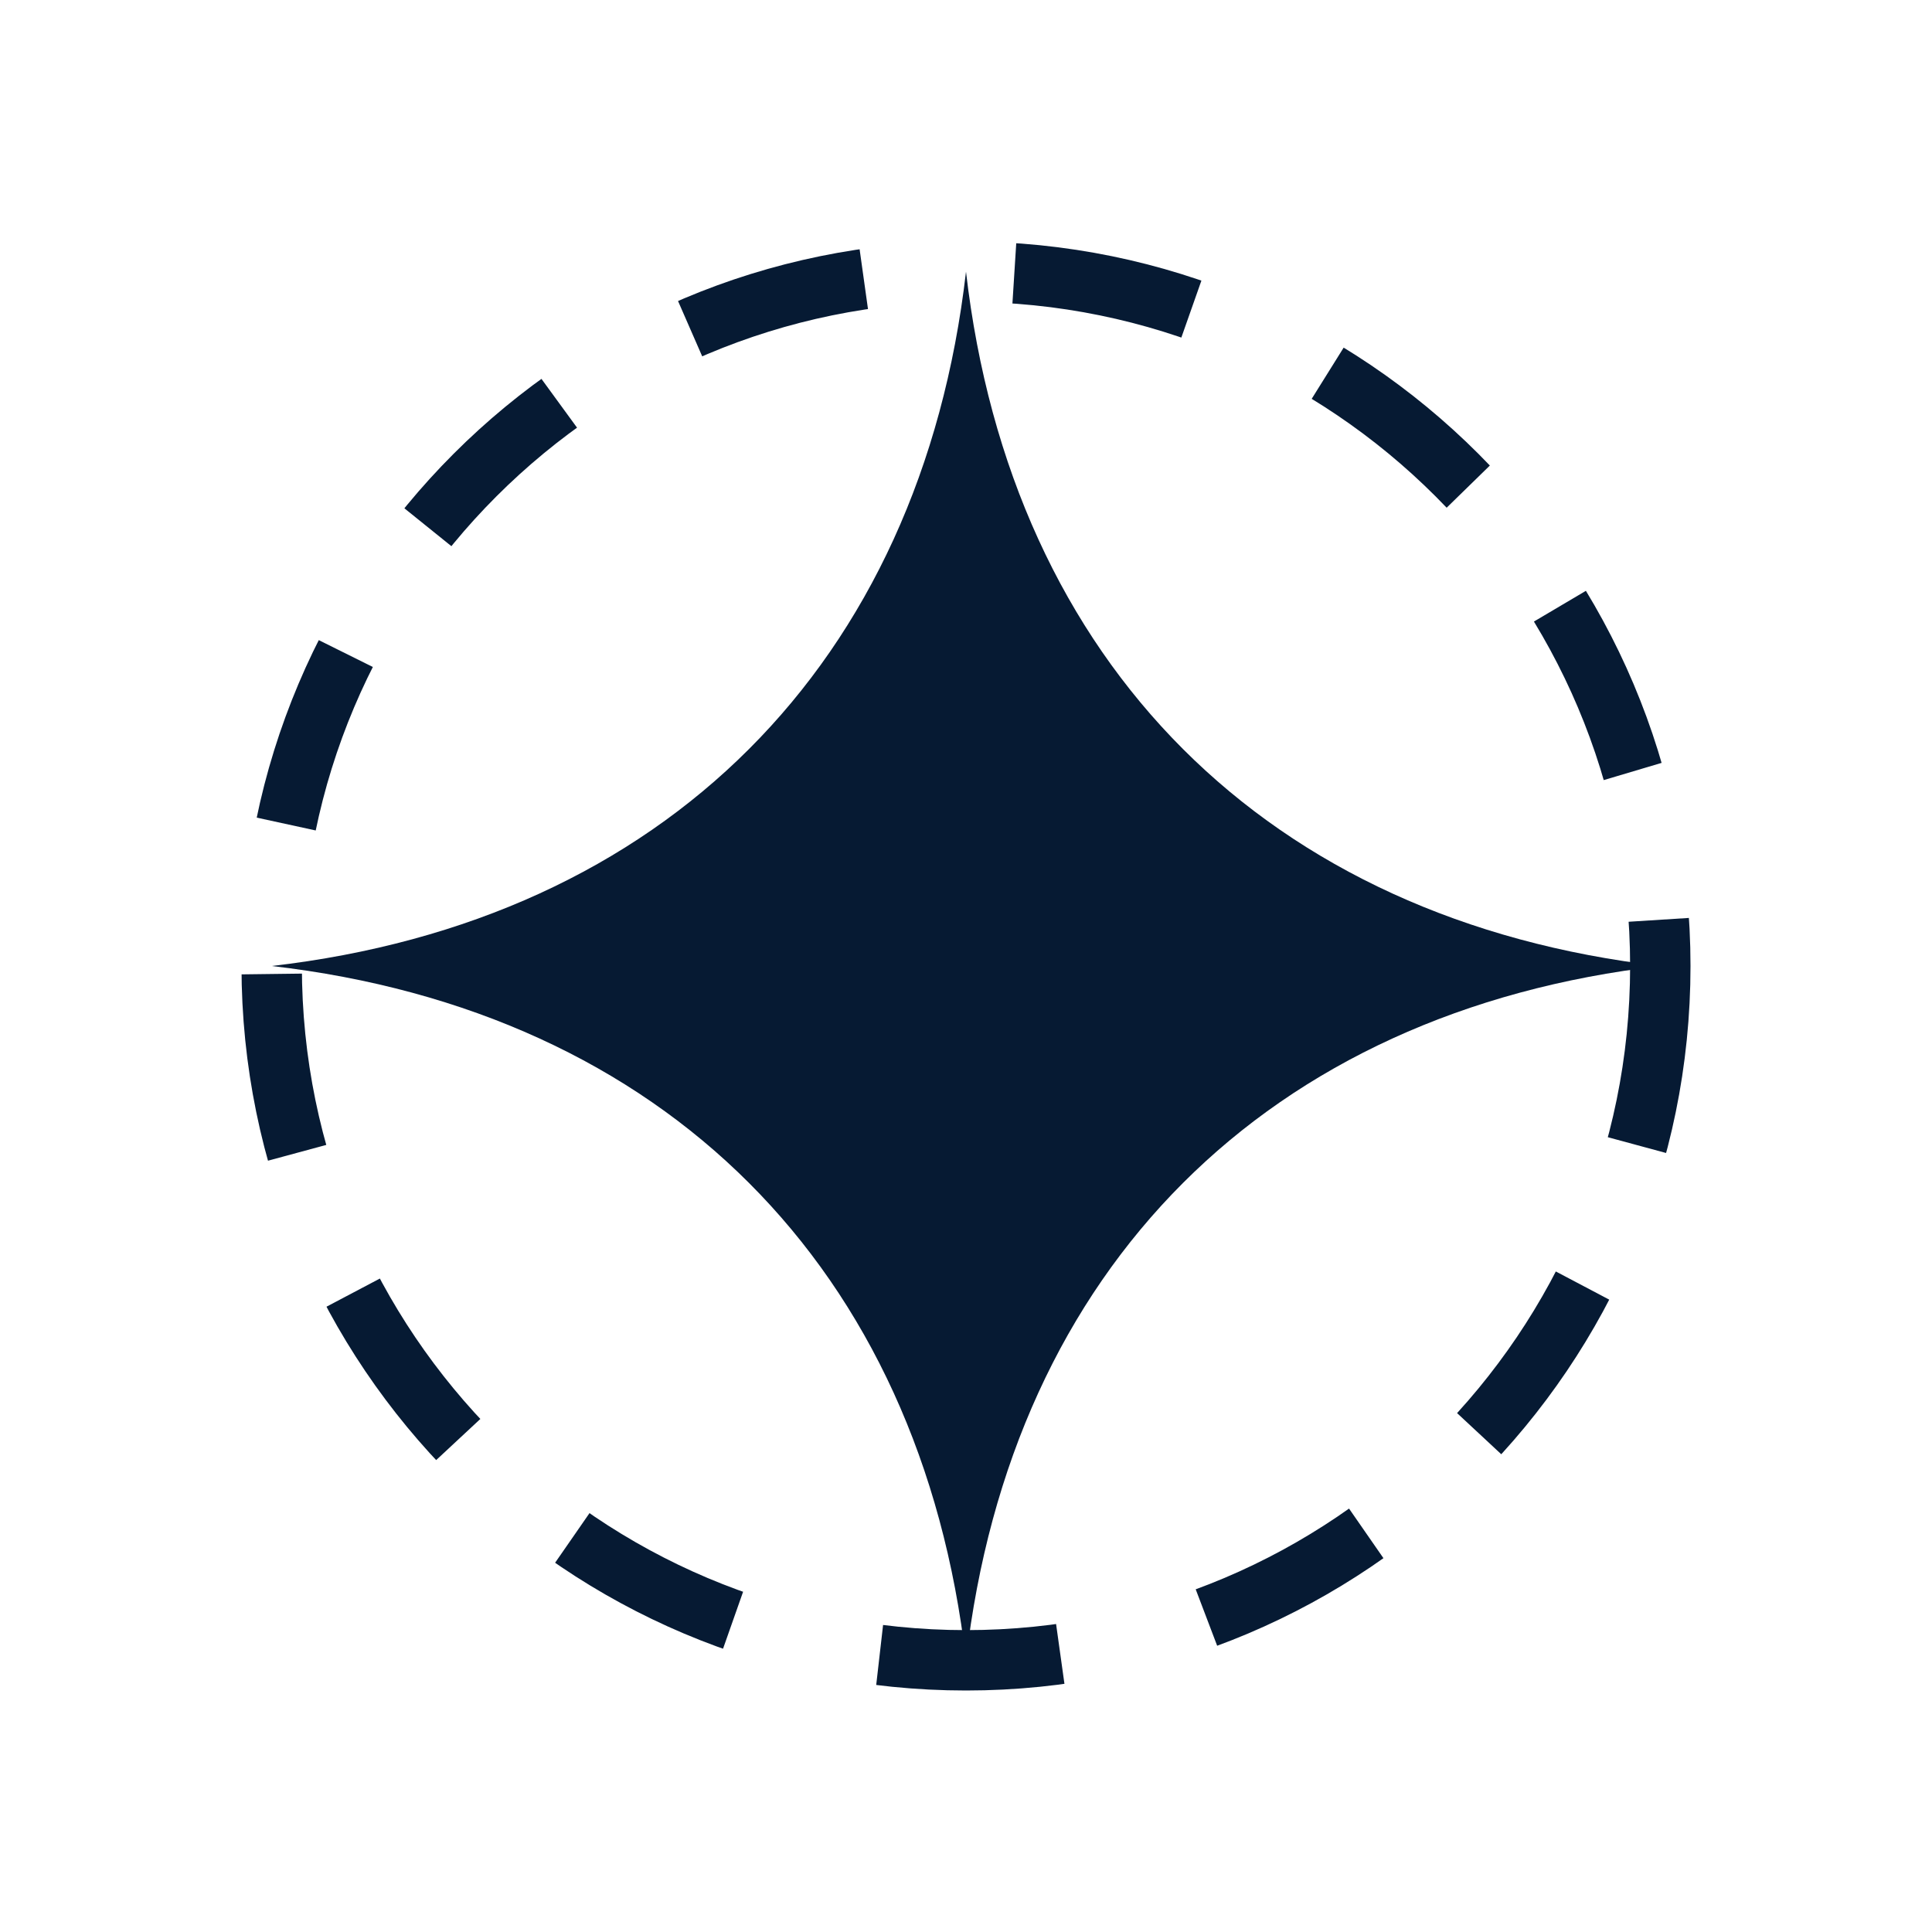
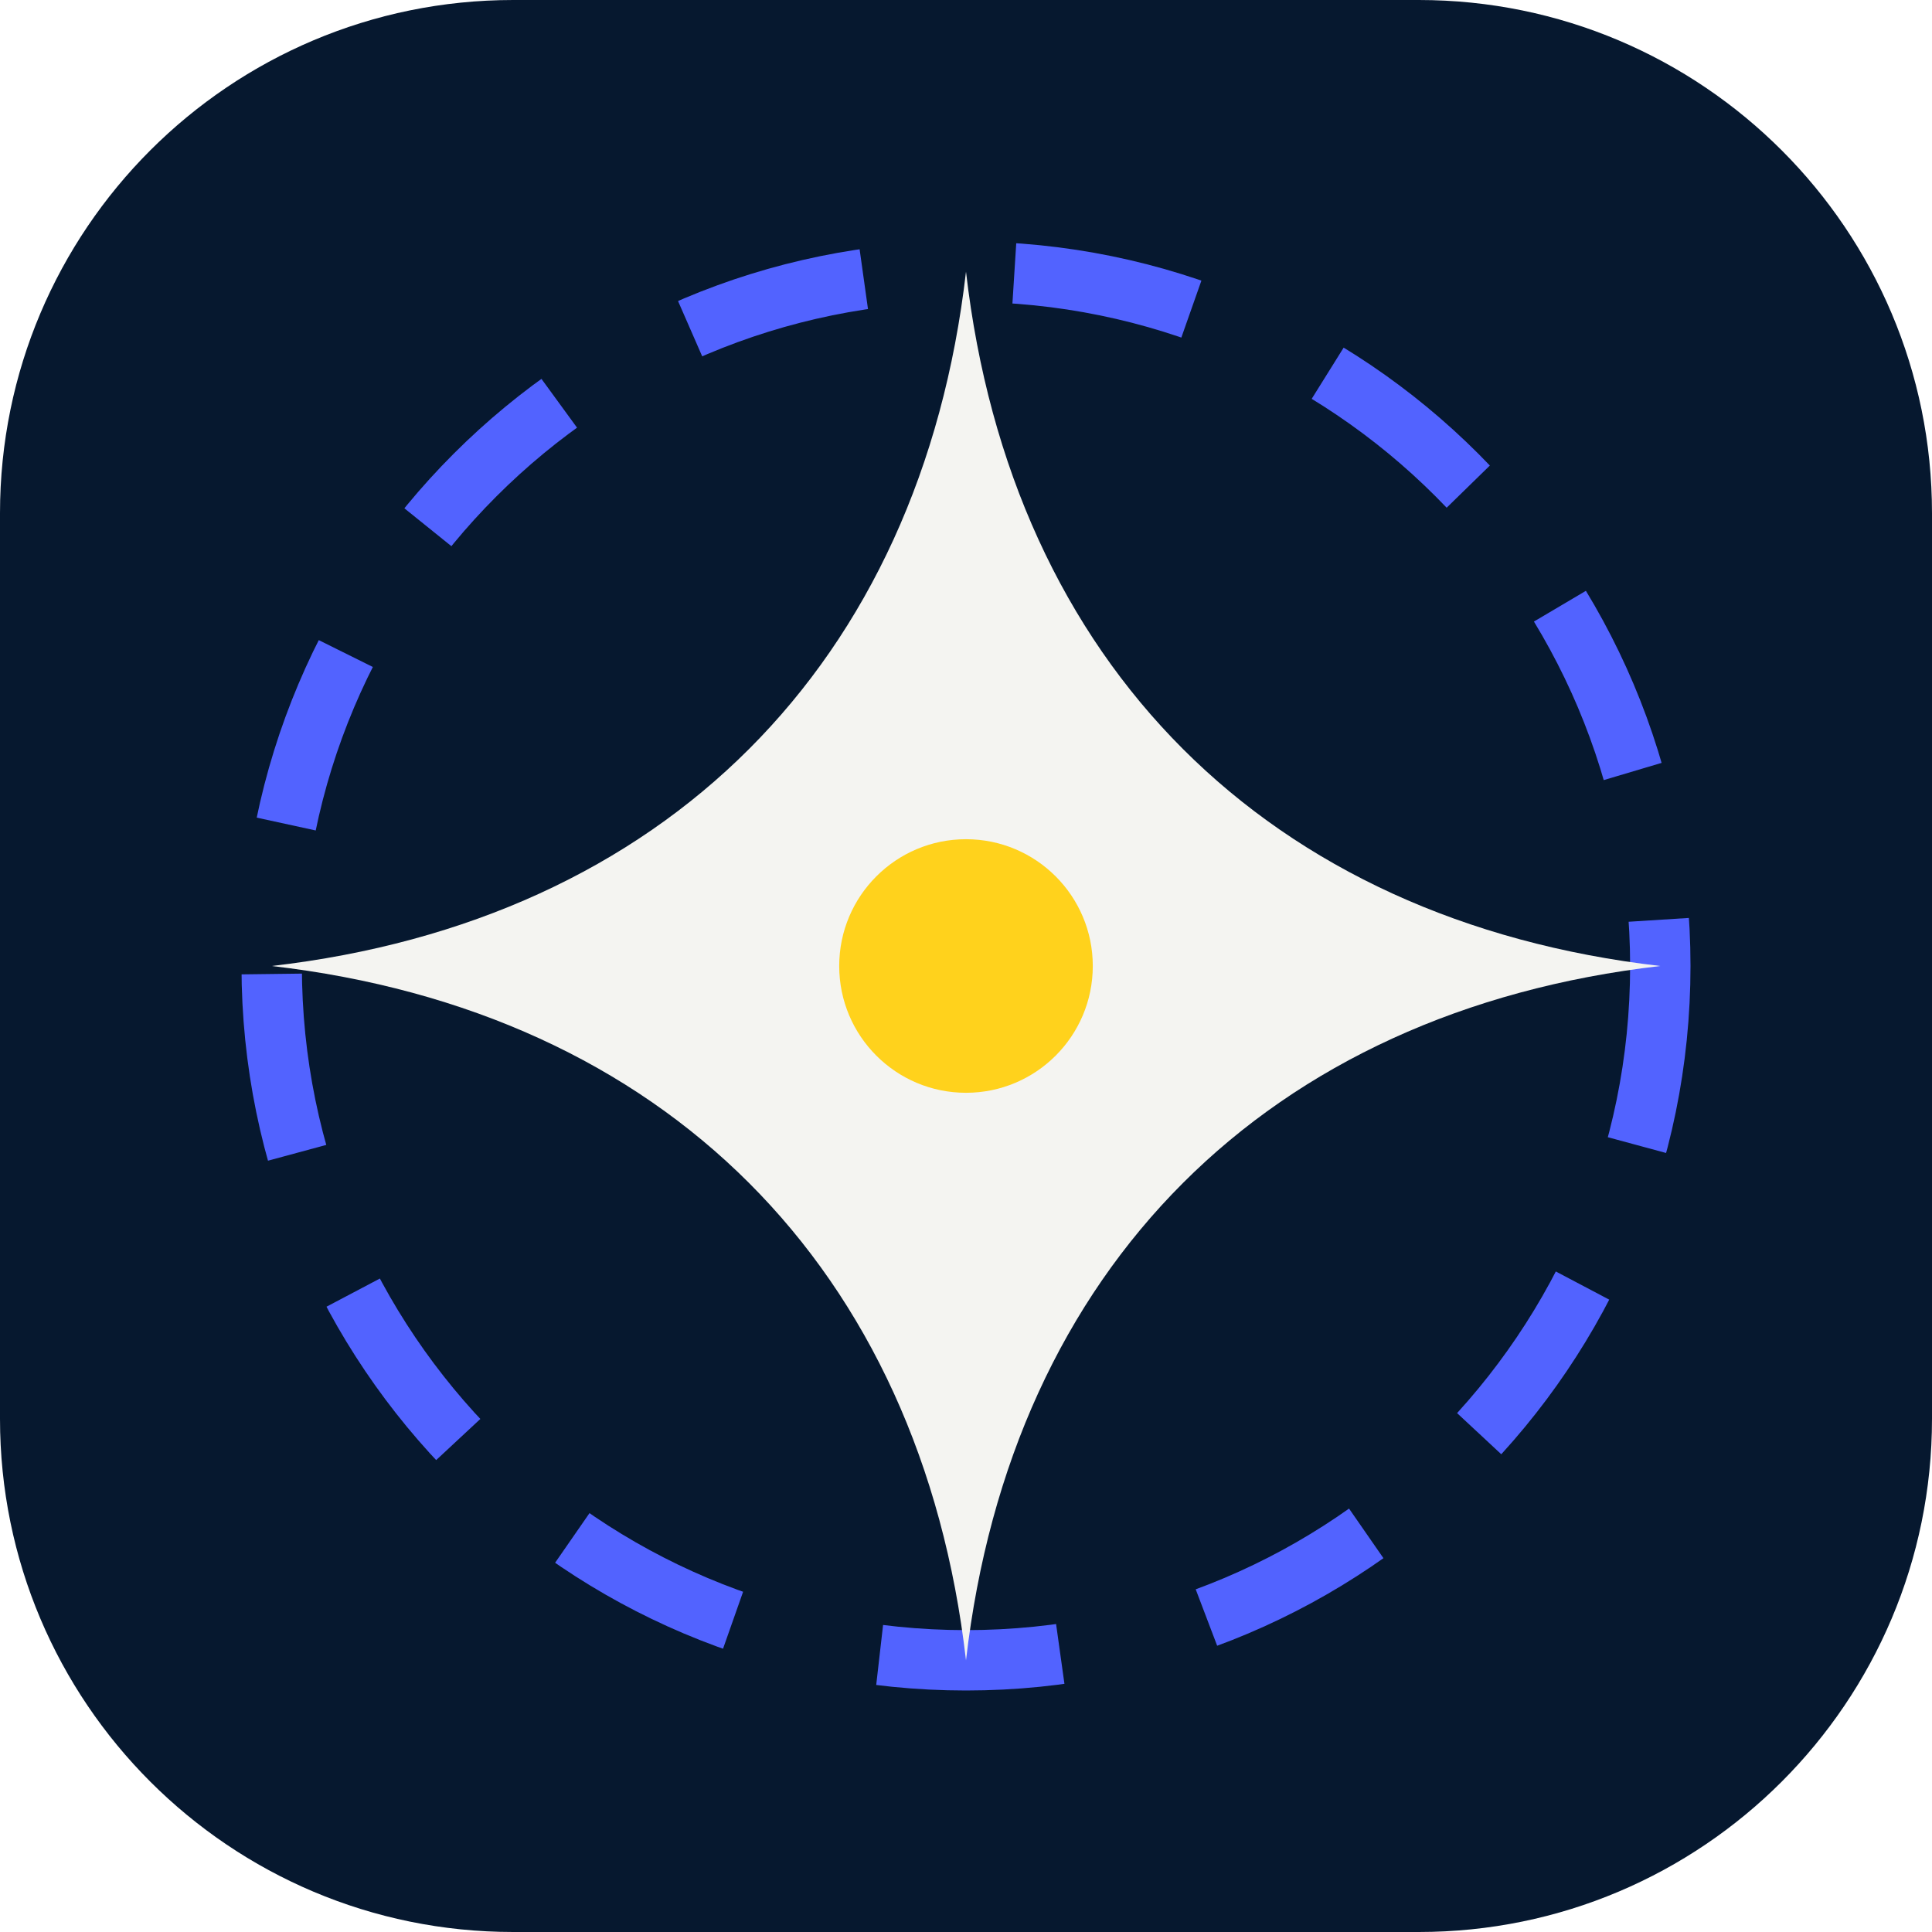
<svg xmlns="http://www.w3.org/2000/svg" viewBox="0 0 64 64" role="img" aria-label="Katharina Julia Brenner process star">
-   <circle cx="32" cy="32" r="23" fill="none" stroke="#061a33" stroke-width="2" stroke-dasharray="6 5" />
-   <path d="M32 9c1.5 13 10 21.5 23 23-13 1.5-21.5 10-23 23-1.5-13-10-21.5-23-23 13-1.5 21.5-10 23-23Z" fill="#061a33" />
-   <circle cx="32" cy="32" r="4.2" fill="#061a33" />
+   <rect width="64" height="64" rx="17" fill="#06182f" />
+   <circle cx="32" cy="32" r="23" fill="none" stroke="#5263ff" stroke-width="2" stroke-dasharray="6 5" />
+   <path d="M32 9c1.5 13 10 21.5 23 23-13 1.5-21.5 10-23 23-1.5-13-10-21.5-23-23 13-1.5 21.5-10 23-23Z" fill="#f4f4f1" />
+   <circle cx="32" cy="32" r="4.2" fill="#ffd21c" />
</svg>
